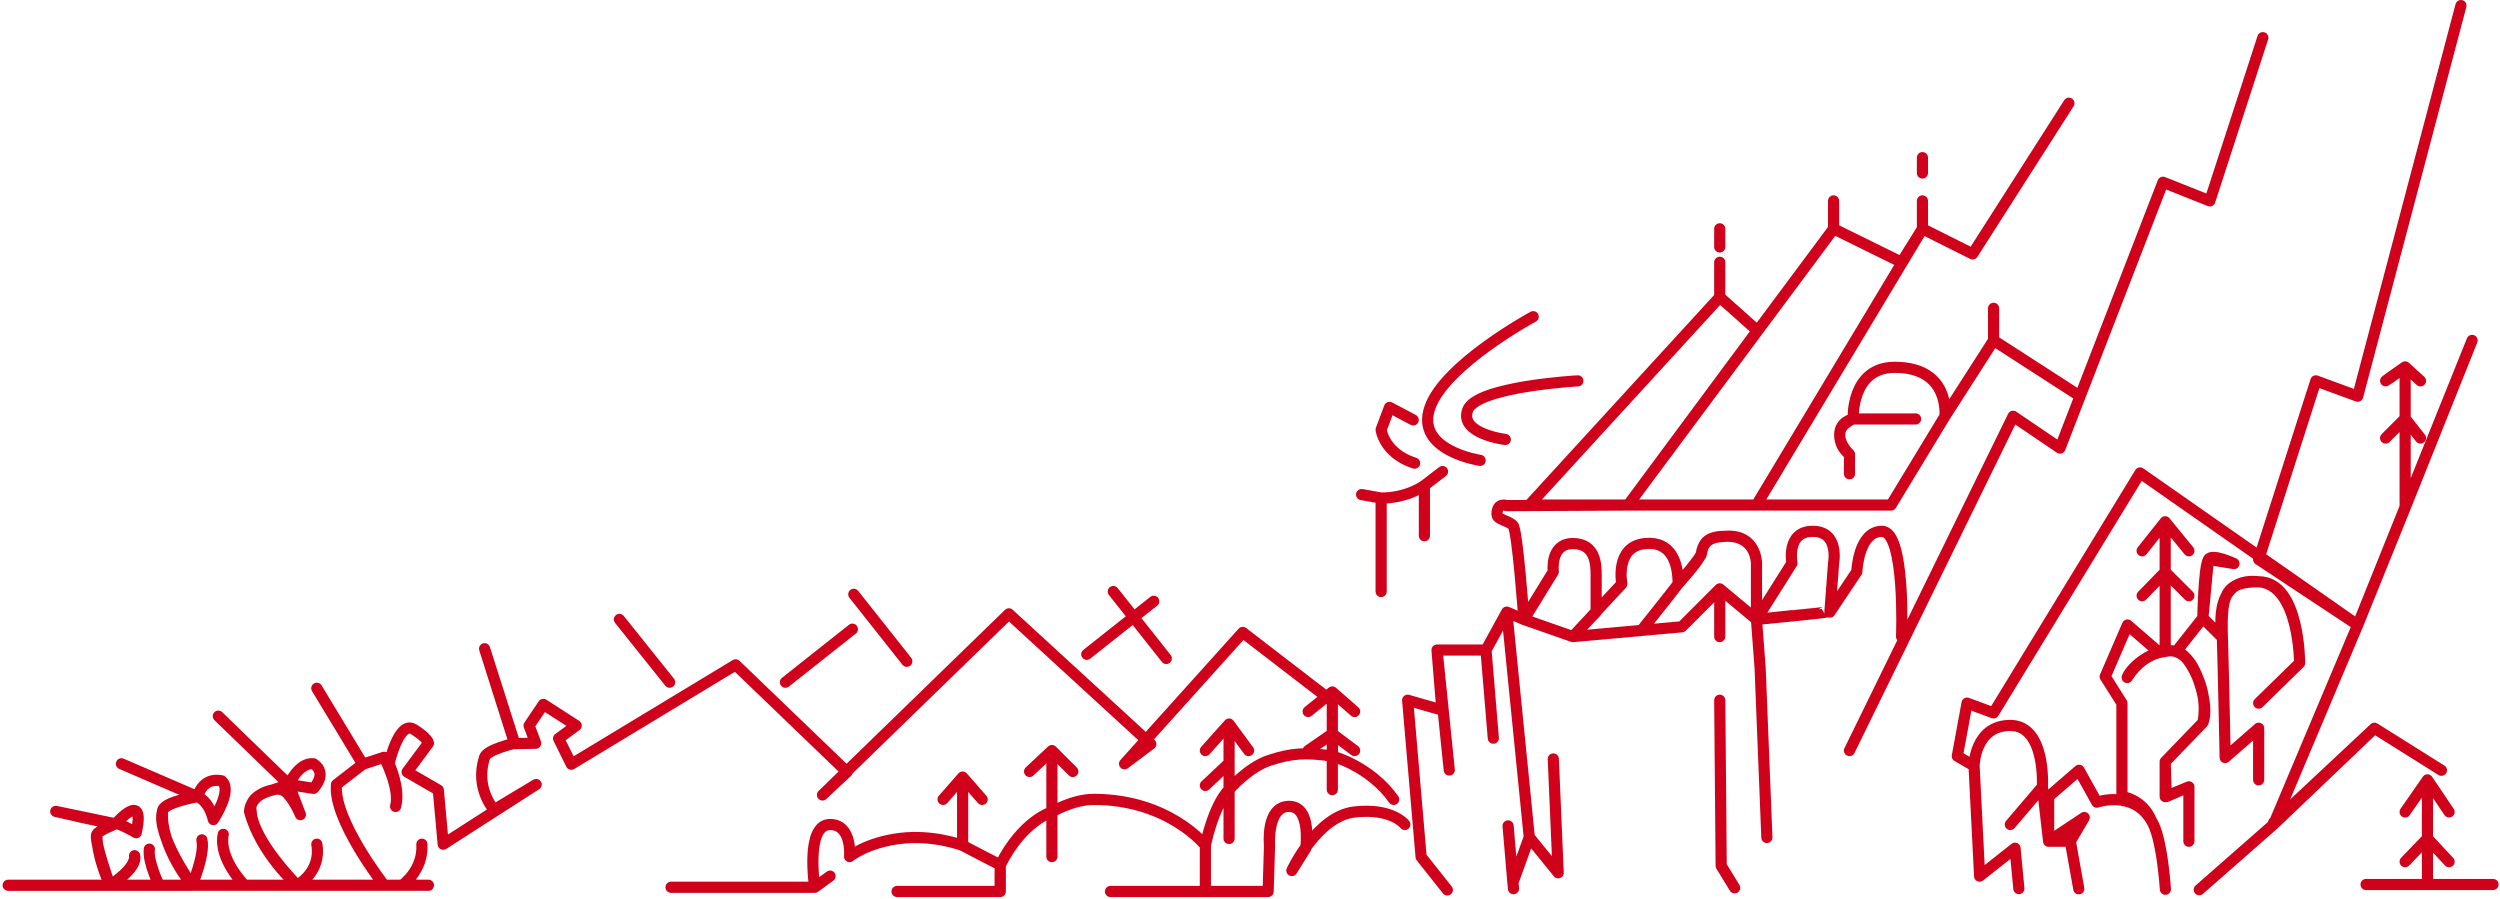
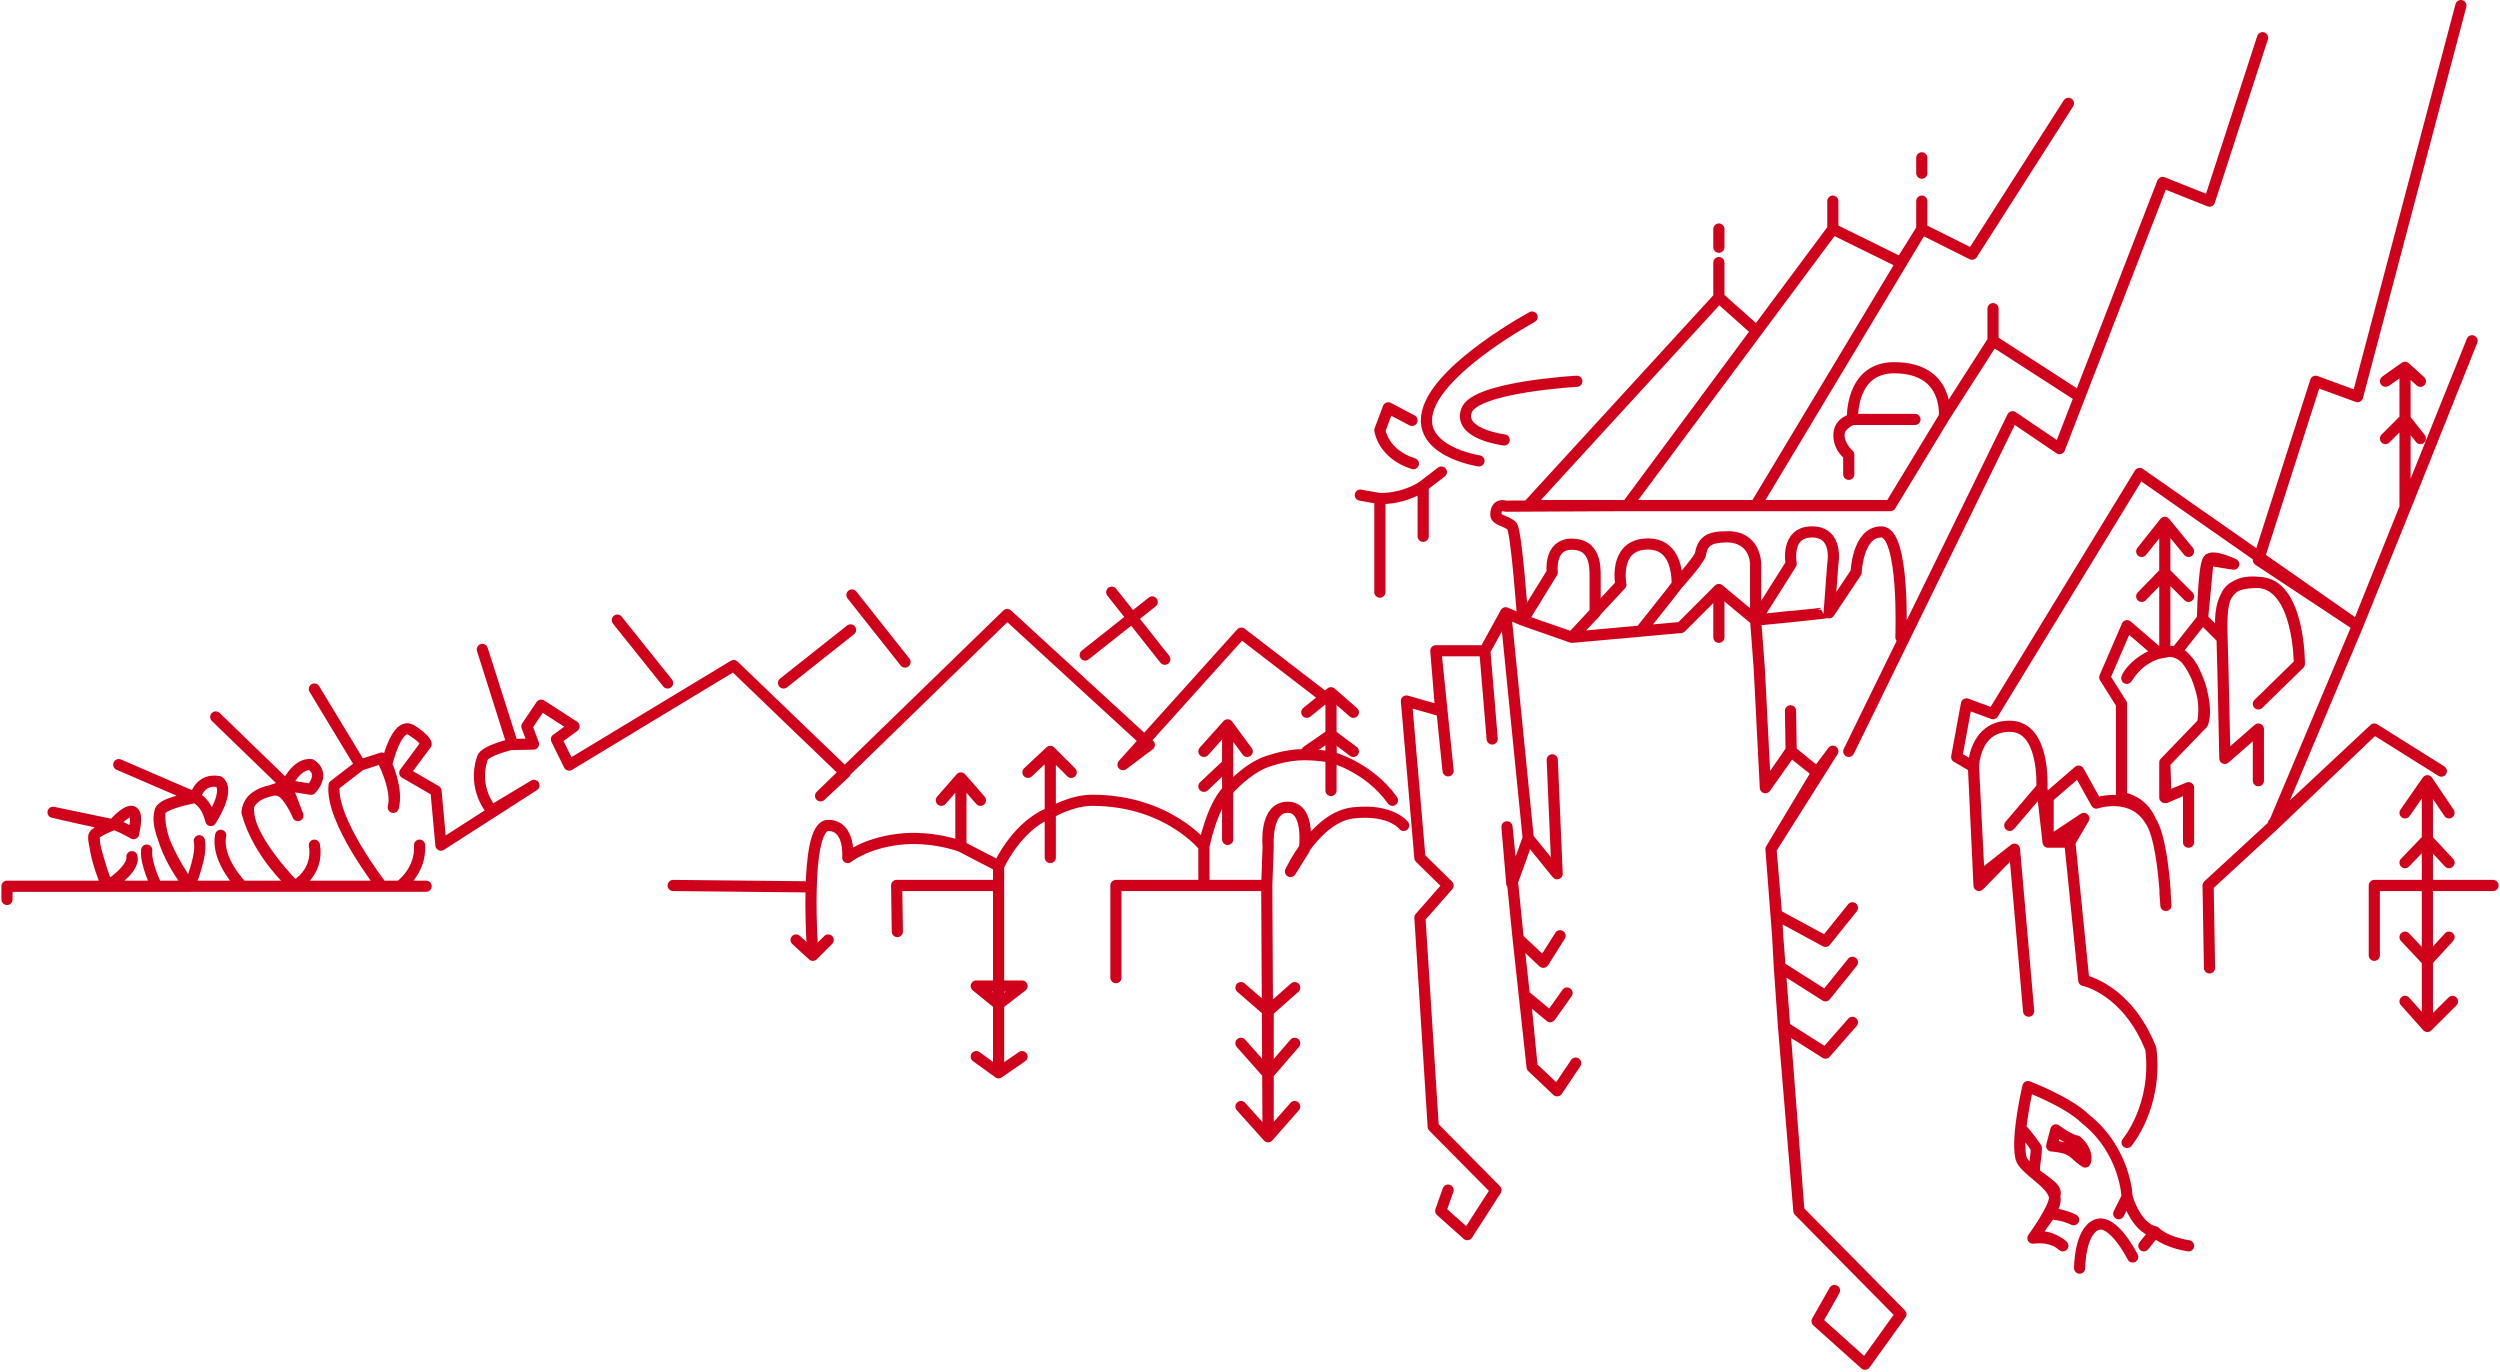
- <svg xmlns="http://www.w3.org/2000/svg" viewBox="0 0 896 322">
+ <svg xmlns="http://www.w3.org/2000/svg" viewBox="0 0 895 491">
  <defs />
  <g fill="none" fill-rule="evenodd" stroke="#D0011B" stroke-linecap="round" stroke-linejoin="round" stroke-width="4">
-     <path d="M882 2l-37 140-15-5.5-20.5 64L845 224l41-102-24 60v-32l5.5 7-5.5-7-7 7 7-7v-18.5s-7.399 5.165-7 5c.731-.302 7-5 7-5l5.5 5-5.5-5V182l-17 42-30.157 71.5L851 261l24 15.061L851 261l-36.157 33.823m-26.629 24.05L814.843 295.5 845 224l-78-54.5-52.5 86-9.5-3.5-3.5 19 6 3.5 2 39.5 12.68-10m1.382 14.476L722.18 304 709.5 314l-2-39.5s.18-14.5 13-14.5 11.5 22 11.5 22l-11.5 13.5L732 282l2.223 19.5L747 293l-5 8.5m3.035 17.042L742 301.5h-7.777v-16l10.921-9.439L751.5 287.5s13-4.5 19.5 6.5c3.178 4.873 4.543 17.427 5.082 24.709M771 294c-3.159-7.682-10.5-8.5-10.5-8.5V252l-6-9.5 8-18.5 11 9.5s-1.133.531-4.5 2.5-5.892 4.981-6.5 6.5c-.919 2.297 3.5-8 13.5-9V187l-8.264 10.406L776 187l8.5 10.406L776 187v18l8.5 8.5-8.5-8.5-8.264 8.5L776 205v28.5s7-2.75 11.5 9 2 16.5 2 16.5L776 273l.399 12.5L784.5 282v19.5V282l-8.5 3.5V273l13.5-14s2-7.5-2-16.5-7.5-9-7.5-9l9.5-12s.277-17.854 2-21c1.237-2.26 9.168 1.479 9.168 1.479L791.5 200.5l-2 21 7 7s-4.5-22 13-20c14.679 1 14.679 29.157 14.679 29.157L809.5 252l14.679-14.343S824.293 208.5 809.5 208.5c-12 0-13.5 4.5-13 20 .367 11.375 1 43 1 43l12-10.5v18.5M893.5 317H870v-37.5l7.75 11.5-7.75-11.5-8 11.5 8-11.5v21l-8 8.326L870 300.5l7.75 8.326L870 300.5m0 16.5h-22M681.524 228.15S683 190.426 674.5 190.426s-9.013 14.476-9.013 14.476l-9.65 14.476 1.316-17.546s2.193-11.405-7.457-11.405-7.457 11.405-7.457 11.405l-12.721 20.178s25.03-2.668 25.003-2.632c-.167.233-25.003 2.632-25.003 2.632v-20.178s0-9.65-10.528-9.65c-6.813 0-8.364 1.993-9.212 6.141-.462 2.262-8.334 10.966-8.334 10.966s8.773-10.089 8.334-10.966c.877-5.703 5.148-5.972 9.212-6.141 10.528-.439 10.528 9.65 10.528 9.65v20.178l1.316 17.546-1.316-17.546-13.16-10.966v17.108-17.108l-13.598 13.598-39.04 3.509 24.565-2.193s11.255-14.057 13.16-16.669c0-7.896-2.632-15.353-11.844-14.476-10.95 1.043-8.334 14.476-8.334 14.476l-17.546 18.862-17.546-6.141 17.546 6.141 8.334-8.773v-13.16c0-3.509 0-11.405-8.334-11.405s-7.019 10.089-7.019 10.089l-10.528 17.108-6.141-2.632 8.066 80.659 10.358 12.775-1.755-40.795 1.755 40.795-10.358-12.775-5.873 16.284m.21 2.18L540.5 296l1.724 20.32 5.873-16.284-8.066-80.659-7.457 13.598 2.632 31.583-2.632-31.583h-17.546l4.387 42.988-4.387-42.988 1.755 21.494L504.5 250.96l4.825 56.148m9.394 11.844l-9.394-11.844L504.5 250.96l12.282 3.509-1.755-21.494h17.546l7.457-13.598 6.141 2.632s-2.314-32.35-3.948-33.777c-2.128-1.858-5.703-1.991-5.703-3.948 0-4.387 3.509-3.071 3.509-3.071L583.5 181h-35.403l68.26-74.5V94v12.5l13.476 12L583.5 181h46.017H583.5l73.652-99V72v10l24.371 12L689 82l18 9 34.5-54L707 91l-18-9V72v10l-59.483 99h48.252l19.301-31.808s2.193-17.546-17.985-17.546c-15.797 0-14.914 18.509-14.914 18.509h22.371-22.371s-4.825 1.669-4.825 5.617c0 3.948 3.509 7.019 3.509 7.019v7.019-7.019s-3.509-2.193-3.509-7.019 4.825-5.617 4.825-5.617-.877-18.509 14.914-18.509c19.911 0 17.985 17.546 17.985 17.546L714.5 122v-11.5V122l31 20-7.196 18.597L721.5 149.192 662.855 269 721.5 149.192l16.804 11.405 36.914-95.28L792 72l19-58.5M616.357 82v6.5V82zM689 56.5V62v-5.5zm-58.167 183.055l2.415 60.591-2.415-60.591zm-13.963 70.743l-.513-59.338.513 59.338 4.825 7.896M499.5 286.5c-8.5-12-22-15.5-22-15.5v12-20l8 6-8-6v-15l8 7-8-7-8.668 7L477.5 248v15l-8.668 6L477.5 263s.142 8.022 0 8c-9.714-1.494-14.853-.98-22.5 1.5-7.647 2.48-14.5 10.5-14.5 10.5v17.5-41L432 269l8.5-9.5 7 9.5-7-9.5v14l-8.5 8 8.5-8v9.5c-5.803 6-8.5 20-8.5 20m0 16.5h-34m0 0h56.5l.5-16.5s-1.5-14 7-14 6 15 6 15l-5 8s9-19.5 22.5-21 18 4.5 18 4.5-4.5-6-18-4.5-22.5 21-22.5 21l5-8s2-15-6-15-7 14-7 14l-.5 16.5H432V303s-13-16.5-40-16.5c-7.5 0-15 4.5-15 4.5v16-38l7.5 7.5-7.5-7.5-8 7.5 8-7.5v22s-10.5 3-18.5 19c0 0-.122 6.338 0 9.5m0 0h-37m0 0h37V310c-2.017-.974-13.5-7-13.5-7v-24.5l-7 8 7-8 7 8-7-8V303s-10.5-4-22.5-2.5-18 6.5-18 6.5 1-11.5-7-11.5c-9 0-5.5 22.5-5.5 22.5l5.5-4-5.5 4m0 0h-51.5" />
-     <path d="M476 250.198l-30.597-23.536-42.365 47.072 9.414-7.061L361.584 220l-66.813 64.913 8.826-8.238-39.938-38.402-58.901 35.627-4.559-9.219 6.311-4.634-11.768-7.591-5.115 7.591 2.364 6.326-7.537.151L173.677 232.5l10.778 33.874s-9.933 2.293-10.778 5.03c-3.647 11.156 3.414 18.805 3.414 18.805l15.069-9.042-33.31 21.398-1.765-19.417-11.18-6.472 7.649-10.302s0-1.692-5.296-4.997c-5.296-3.305-8.826 12.356-8.826 12.356s4.119 8.826 2.354 15.298c1.765-6.472-4.119-17.628-4.119-17.628l-7.649 2.497-16.475-27.234 16.475 27.234-9.414 7.266c-1.383 12.446 17.064 36.108 17.064 36.108h15.887-9.414s7.649-5.296 7.061-14.71c.588 9.414-7.061 14.71-7.061 14.71h-37.658s8.826-4.707 7.061-14.71c1.765 10.003-7.061 14.71-7.061 14.71s-12.945-11.18-17.064-26.478c.588-6.472 8.238-7.649 8.238-7.649s2.983-1.26 5.296 1.177c2.89 3.045 4.707 7.649 4.707 7.649l-4.119-10.807 8.826 1.392s5.296-5.296 0-8.826c-5.296-.588-8.826 7.434-8.826 7.434l-25.301-24.497 25.301 24.497-5.884 1.981s-8.826 1.765-7.649 7.649c.588 10.591 16.475 26.478 16.475 26.478H87.653s-9.414-9.414-7.649-18.241c-1.765 8.826 7.649 18.241 7.649 18.241H68.825S73.532 306.296 72.355 301c1.177 5.296-3.53 16.276-3.53 16.276s-11.397-13.762-10.591-26.478c.2-3.157 12.602-5.269 12.602-5.269s3.874 1.15 5.639 8.211c0 0 7.061-10.591 2.942-13.904-7.061-1.394-8.581 5.694-8.581 5.694l-27.312-11.795 27.312 11.795s-12.602 1.738-12.602 5.269c-2.354 8.238 10.591 26.478 10.591 26.478H57.056s-4.119-8.238-3.53-12.945c-.588 4.707 3.53 12.945 3.53 12.945H39.404s10.003-5.884 8.826-10.591c.588 4.707-8.826 10.591-8.826 10.591s-4.707-10.003-4.707-18.241c.736-1.472 6.77-3.759 6.77-3.759s10.883-12.716 7.352 3.17c0 0-6.492-3.744-7.352-3.17-.629.42-21.48-4.479-21.48-4.479l21.48 4.479s-5.593 1.994-6.77 3.759c-1.177 1.765 4.707 18.241 4.707 18.241H2.923M240 244.5L222 222M281.5 244.5l24-19M325 237l-19-24M413.5 215.5l-24 19M399 212l19 24M517 169l-6.5 5v18-18s-6 4.5-15.5 4.5V212v-33.5l-7-1.25M530.477 165S507 161.5 512.5 146s37-32.5 37-32.5" />
-     <path d="M539.5 157.5s-16.5-2-13.5-10.5 39.5-10.5 39.5-10.5M506.5 150.5L498 146l-3 8s1 8.5 12 12" />
+     <path d="M881 2l-37 140-15-5.5-20.5 64L844 224l41-102-24 60v-32l5.5 7-5.5-7-7 7 7-7v-18.5s-7.399 5.165-7 5c.731-.302 7-5 7-5l5.5 5-5.5-5V182l-17 42-30.157 71.5L850 261l24 15.061L850 261l-36.157 33.823M791 346.5l-.5-29.5 23.343-21.5L844 224l-78-54.5-52.5 86-9.5-3.5-3.5 19 6 3.5 2 42.5 12.68-13M726.25 362l-5.07-58L708.5 314l-2-39.5s.18-14.5 13-14.5 11.5 22 11.5 22l-11.5 13.5L731 282l2.223 19.5L746 293l-5 8.5M761.5 409s11-13 8.5-33.5c-8.5-21.5-24-24.5-24-24.5l-5-49.5h-7.777v-16l10.921-9.439L750.5 287.5s13-4.5 19.5 6.5c3.178 4.873 4.543 17.427 5.082 24.709M770 294c-3.159-7.682-10.5-8.5-10.5-8.5V252l-6-9.5 8-18.5 11 9.5s-1.133.531-4.5 2.5-5.892 4.981-6.5 6.5c-.919 2.297 3.5-8 13.5-9V187l-8.264 10.406L775 187l8.5 10.406L775 187v18l8.5 8.5-8.5-8.5-8.264 8.5L775 205v28.5s7-2.75 11.5 9 2 16.5 2 16.5L775 273l.399 12.5L783.5 282v19.5V282l-8.5 3.5V273l13.5-14s2-7.5-2-16.5-7.5-9-7.5-9l9.5-12s.277-17.854 2-21c1.237-2.26 9.168 1.479 9.168 1.479L790.5 200.5l-2 21 7 7s-4.5-22 13-20c14.679 1 14.679 29.157 14.679 29.157L808.5 252l14.679-14.343S823.293 208.5 808.5 208.5c-12 0-13.5 4.5-13 20 .367 11.375 1 43 1 43l12-10.5v18.5M892.5 317H869v50.467L861 358.5l8 8.967L878 358.5l-9 8.967V344l-8-8.5 8 8.5 7.75-8.5L869 344v-64.5l7.75 11.5-7.75-11.5-8 11.5 8-11.5v21l-8 8.326L869 300.5l7.75 8.326L869 300.5m0 16.5h-19v25M680.524 228.15S682 190.426 673.5 190.426s-9.013 14.476-9.013 14.476l-9.65 14.476 1.316-17.546s2.193-11.405-7.457-11.405-7.457 11.405-7.457 11.405l-12.721 20.178s25.03-2.668 25.003-2.632c-.167.233-25.003 2.632-25.003 2.632v-20.178s0-9.65-10.528-9.65c-6.813 0-8.364 1.993-9.212 6.141-.462 2.262-8.334 10.966-8.334 10.966s8.773-10.089 8.334-10.966c.877-5.703 5.148-5.972 9.212-6.141 10.528-.439 10.528 9.65 10.528 9.65v20.178l1.316 17.546-1.316-17.546-13.16-10.966v17.108-17.108l-13.598 13.598-39.04 3.509 24.565-2.193s11.255-14.057 13.16-16.669c0-7.896-2.632-15.353-11.844-14.476-10.95 1.043-8.334 14.476-8.334 14.476l-17.546 18.862-17.546-6.141 17.546 6.141 8.334-8.773v-13.16c0-3.509 0-11.405-8.334-11.405s-7.019 10.089-7.019 10.089l-10.528 17.108-6.141-2.632 8.066 80.659 10.358 12.775-1.755-40.795 1.755 40.795-10.358-12.775-5.873 16.284M561 355.5l-6 8.472L546 356.5l2.5 25.5 8.955 8.5 6.64-9.904L557.455 390.5 548.5 382l-5-46 9 8.5 6-9.5-6 9.5-9-8.5-4-40 1.724 20.32 5.873-16.284-8.066-80.659-7.457 13.598 2.632 31.583-2.632-31.583h-17.546l4.387 42.988-4.387-42.988 1.755 21.494L503.5 250.96l4.825 56.148m10.089 118.949L515.782 433.5l9.516 8.5 10.258-15.943-22.462-22.71L508.325 328.5l10.089-11.5-10.089-9.892L503.5 250.96l12.282 3.509-1.755-21.494h17.546l7.457-13.598 6.141 2.632s-2.314-32.35-3.948-33.777c-2.128-1.858-5.703-1.991-5.703-3.948 0-4.387 3.509-3.071 3.509-3.071L582.5 181h-35.403l68.26-74.5V94v12.5l13.476 12L582.5 181h46.017H582.5l73.652-99V72v10l24.371 12L688 82l18 9 34.5-54L706 91l-18-9V72v10l-59.483 99h48.252l19.301-31.808s2.193-17.546-17.985-17.546c-15.797 0-14.914 18.509-14.914 18.509h22.371-22.371s-4.825 1.669-4.825 5.617c0 3.948 3.509 7.019 3.509 7.019v7.019-7.019s-3.509-2.193-3.509-7.019 4.825-5.617 4.825-5.617-.877-18.509 14.914-18.509c19.911 0 17.985 17.546 17.985 17.546L713.5 122v-11.5V122l31 20-7.196 18.597L720.5 149.192 661.855 269 720.5 149.192l16.804 11.405 36.914-95.28L791 72l19-58.5M615.357 82v6.5V82zM688 56.5V62v-5.5zm-58.167 183.055L632 282l9-13.062L650.5 276.5 634.011 304 644 433.5l36.524 37-12.844 17.888L650.5 473l6.25-11-6.25 11 17.179 15.388L680.524 470.5 644 433.5l-5.5-66 15.02 9.5 9.65-11-9.65 11L638.5 367.5 637 346l16.52 10.5 9.65-12-9.65 12L637 346l-1-18.5 17.52 9.5 9.65-12-9.65 12L636 327.5l-1.989-23.5 22.141-35.062L650.5 276.5l-9.262-7.562L641 254.469l.238 14.469L632 282l-2.167-42.445zM498.5 286.5c-8.5-12-22-15.5-22-15.5v12-20l8 6-8-6v-15l8 7-8-7-8.668 7L476.5 248v15l-8.668 6L476.5 263s.142 8.022 0 8c-9.714-1.494-14.853-.98-22.5 1.5-7.647 2.48-14.5 10.5-14.5 10.5v17.5-41L431 269l8.5-9.5 7 9.5-7-9.5v14l-8.5 8 8.5-8v9.5c-5.803 6-8.5 20-8.5 20m13.264 50.567L454 362l9.5-8.433L454 362v22.5l-9.736-11L454 384.5l9.5-11-9.5 11v22.455l9.5-10.819-9.524 10.819-9.712-10.819 9.712 10.819L453.5 317h-54v33-33h54l.5-14s-1.5-14 7-14 6 15 6 15l-5 8s9-19.5 22.5-21 18 4.5 18 4.5-4.5-6-18-4.5-22.5 21-22.5 21l5-8s2-15-6-15-7 14-7 14l-.5 14H431v-14s-13-16.5-40-16.5c-7.5 0-15 4.5-15 4.5v16-38l7.5 7.5-7.5-7.5-8 7.5 8-7.5v22s-10.5 3-18.5 19v7m0 42.5l8.388-6.5H349.5l8 6.5v24.564l-8-5.795 8 5.795 8.388-5.795L357.5 384.064V317H321l.25 16.5L321 317h36.5v-7c-2.017-.974-13.5-7-13.5-7v-24.5l-7 8 7-8 7 8-7-8V303s-10.5-4-22.5-2.5-18 6.5-18 6.5 1-11.5-7-11.5c-9 0-5.5 46.5-5.5 46.5l5.5-5.5-5.5 5.5-6-5.5m5-19l-49-.5" />
+     <path d="M475 250.198l-30.597-23.536-42.365 47.072 9.414-7.061L360.584 220l-66.813 64.913 8.826-8.238-39.938-38.402-58.901 35.627-4.559-9.219 6.311-4.634-11.768-7.591-5.115 7.591 2.364 6.326-7.537.151L172.677 232.5l10.778 33.874s-9.933 2.293-10.778 5.03c-3.647 11.156 3.414 18.805 3.414 18.805l15.069-9.042-33.31 21.398-1.765-19.417-11.18-6.472 7.649-10.302s0-1.692-5.296-4.997c-5.296-3.305-8.826 12.356-8.826 12.356s4.119 8.826 2.354 15.298c1.765-6.472-4.119-17.628-4.119-17.628l-7.649 2.497-16.475-27.234 16.475 27.234-9.414 7.266c-1.383 12.446 17.064 36.108 17.064 36.108h15.887-9.414s7.649-5.296 7.061-14.71c.588 9.414-7.061 14.71-7.061 14.71h-37.658s8.826-4.707 7.061-14.71c1.765 10.003-7.061 14.71-7.061 14.71s-12.945-11.18-17.064-26.478c.588-6.472 8.238-7.649 8.238-7.649s2.983-1.26 5.296 1.177c2.89 3.045 4.707 7.649 4.707 7.649l-4.119-10.807 8.826 1.392s5.296-5.296 0-8.826c-5.296-.588-8.826 7.434-8.826 7.434l-25.301-24.497 25.301 24.497-5.884 1.981s-8.826 1.765-7.649 7.649c.588 10.591 16.475 26.478 16.475 26.478H86.653s-9.414-9.414-7.649-18.241c-1.765 8.826 7.649 18.241 7.649 18.241H67.825S72.532 306.296 71.355 301c1.177 5.296-3.53 16.276-3.53 16.276s-11.397-13.762-10.591-26.478c.2-3.157 12.602-5.269 12.602-5.269s3.874 1.15 5.639 8.211c0 0 7.061-10.591 2.942-13.904-7.061-1.394-8.581 5.694-8.581 5.694l-27.312-11.795 27.312 11.795s-12.602 1.738-12.602 5.269c-2.354 8.238 10.591 26.478 10.591 26.478H56.056s-4.119-8.238-3.53-12.945c-.588 4.707 3.53 12.945 3.53 12.945H38.404s10.003-5.884 8.826-10.591c.588 4.707-8.826 10.591-8.826 10.591s-4.707-10.003-4.707-18.241c.736-1.472 6.77-3.759 6.77-3.759s10.883-12.716 7.352 3.17c0 0-6.492-3.744-7.352-3.17-.629.42-21.48-4.479-21.48-4.479l21.48 4.479s-5.593 1.994-6.77 3.759c-1.177 1.765 4.707 18.241 4.707 18.241H2.5V322M239 244.5L221 222M280.5 244.5l24-19M324 237l-19-24M412.5 215.5l-24 19M398 212l19 24M516 169l-6.5 5v18-18s-6 4.5-15.5 4.5V212v-33.5l-7-1.25M529.477 165S506 161.5 511.5 146s37-32.5 37-32.5" />
+     <path d="M538.5 157.5s-16.5-2-13.5-10.5 39.5-10.5 39.5-10.5M505.5 150.5L497 146l-3 8s1 8.5 12 12" />
+     <g>
+       <path d="M783.5 446c-9-1.5-12-5-12-5l-4 5 4-5c-7-1.5-10-12.5-10-12.5l-3 6 3-6s-.5-16.5-15-28C740.354 394.466 726 389 726 389s-4.257 17.887-2.5 25.5c.958 4.153 11.264 8.845 12 14 .5 3.5-7.707 14.747-7.707 14.747S732.671 441.084 738.5 446c.353.298-3-3.668-10.707-2.753L734 434.5s5.5.5 8.359 2.16c0 0-4.359-2.16-8.359-2.16 0 0 2.5-4.5 1.5-6 1.127-2.971-1.293-4-6.5-8-1.567-1.204 0-5 0-9.5-3-4.5-5.5-7-5.5-7" />
+       <path d="M744.5 454s0-13 6-15.5 13 11.5 13 11.5M740.5 411.5c-2.277-1.035-6-1.25-6-1.25l1.5-5.75s4.5 3.5 7.5 4c2.117 1.791 4 5 3 7.5-3-2-3.723-3.465-6-4.5zM775.399 324.157l-.317-4.447" />
+     </g>
  </g>
</svg>
